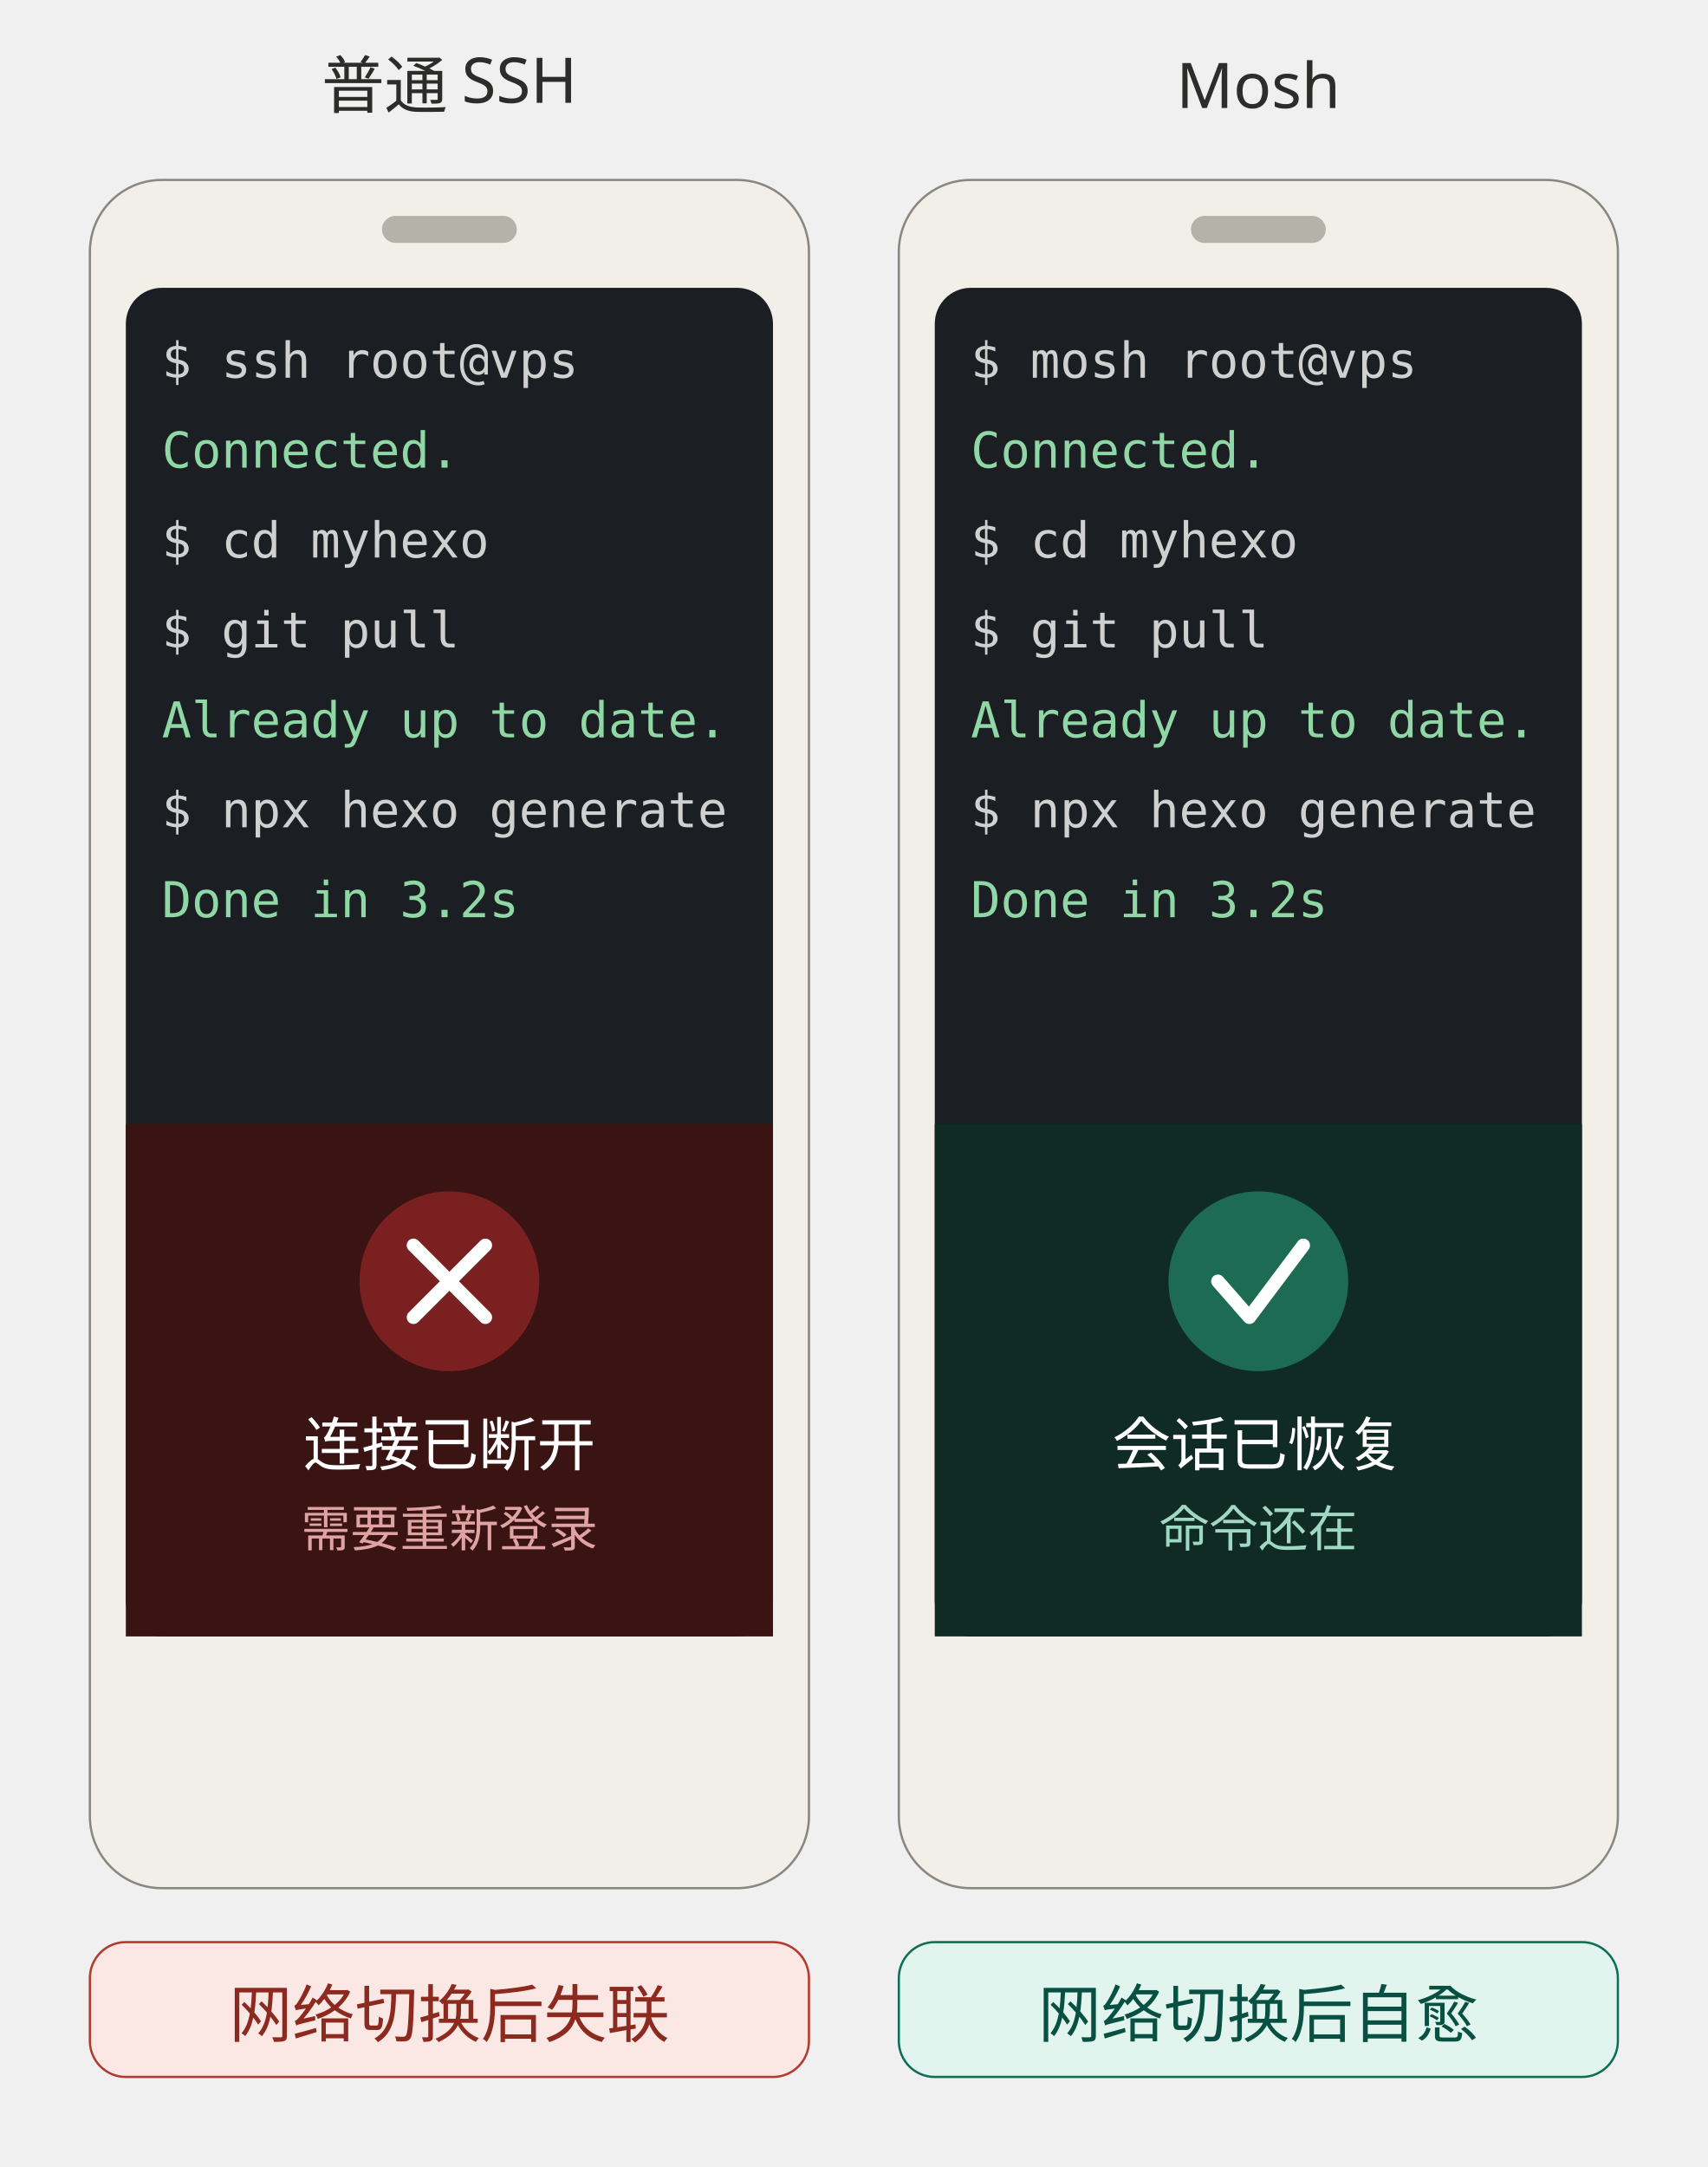
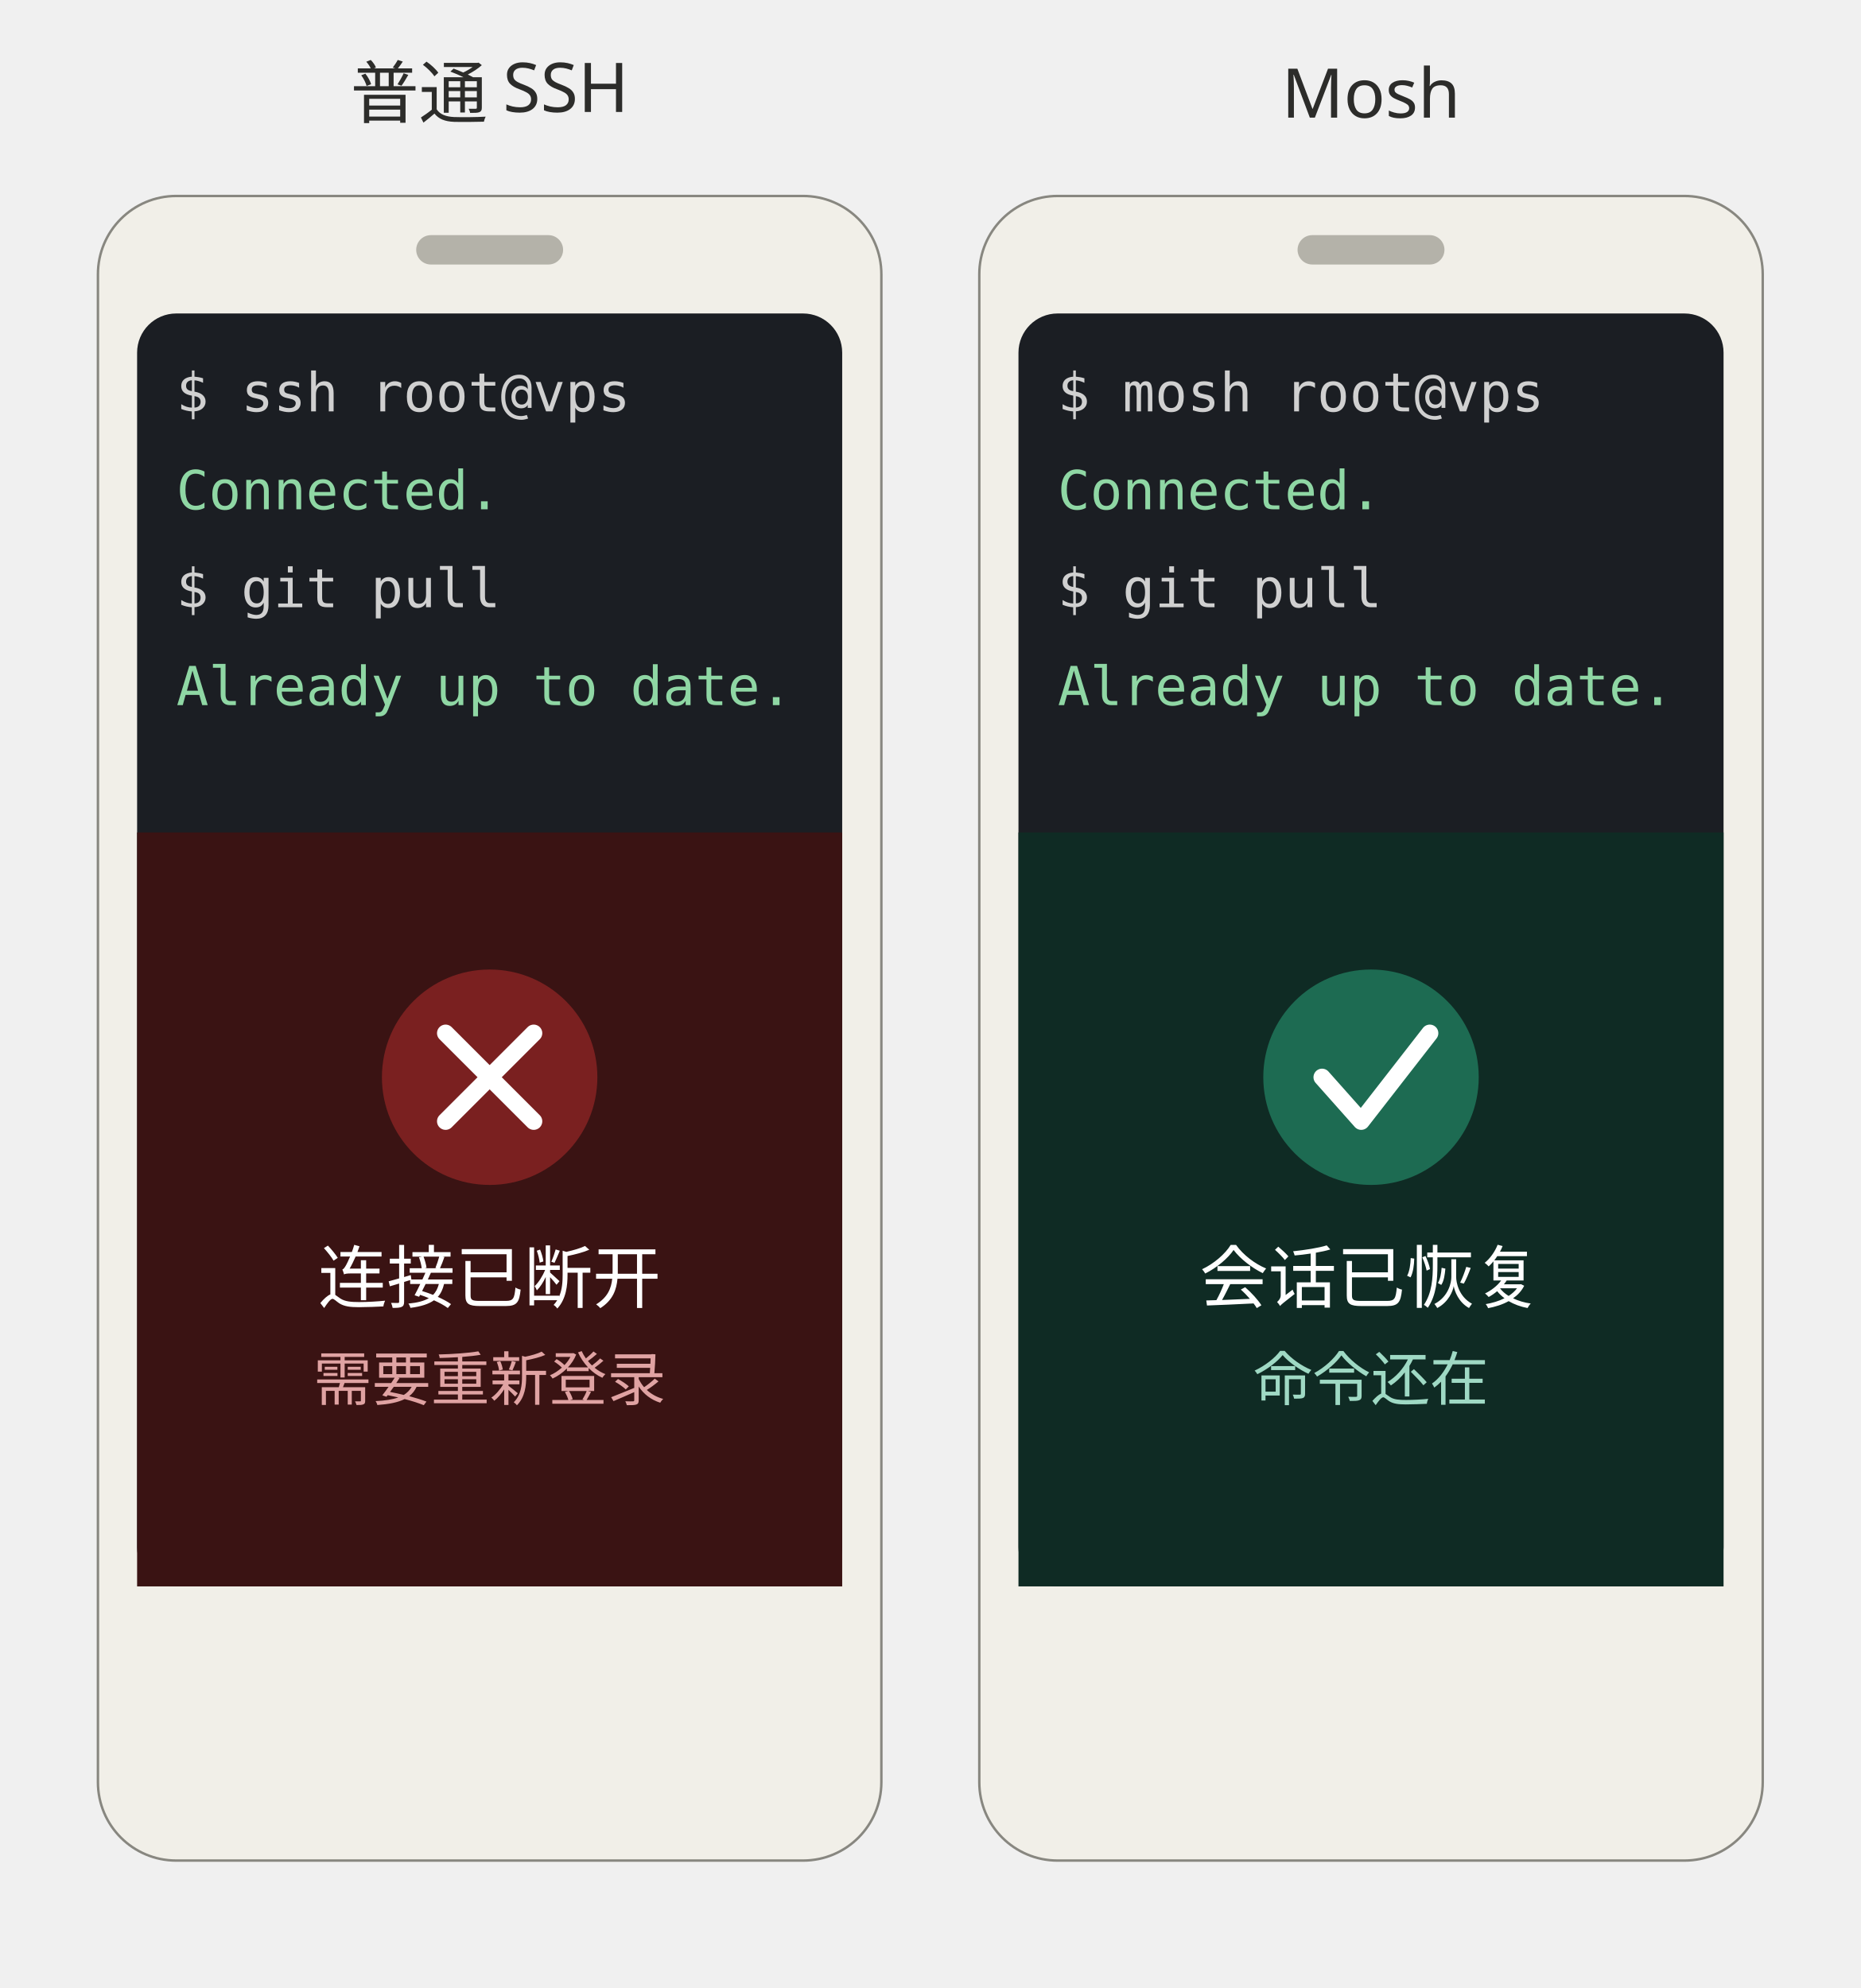
- <svg xmlns="http://www.w3.org/2000/svg" width="700" height="888" viewBox="0 0 380 482" role="img">
-   <defs>
-     <marker id="arrow" viewBox="0 0 10 10" refX="8" refY="5" markerWidth="6" markerHeight="6" orient="auto-start-reverse">
-       <path d="M2 1L8 5L2 9" fill="none" stroke="#5F5E5A" stroke-width="1.5" stroke-linecap="round" stroke-linejoin="round" />
-     </marker>
-   </defs>
+ <svg xmlns="http://www.w3.org/2000/svg" width="700" height="748" viewBox="0 0 380 406" role="img">
  <text x="100" y="24" text-anchor="middle" font-family="sans-serif" font-size="14" font-weight="500" fill="#2C2C2A">普通 SSH</text>
  <text x="280" y="24" text-anchor="middle" font-family="sans-serif" font-size="14" font-weight="500" fill="#2C2C2A">Mosh</text>
-   <rect x="20" y="40" width="160" height="380" rx="16" fill="#F1EFE8" stroke="#888780" stroke-width="0.5" />
-   <rect x="200" y="40" width="160" height="380" rx="16" fill="#F1EFE8" stroke="#888780" stroke-width="0.5" />
+   <rect x="20" y="40" width="160" height="340" rx="16" fill="#F1EFE8" stroke="#888780" stroke-width="0.5" />
+   <rect x="200" y="40" width="160" height="340" rx="16" fill="#F1EFE8" stroke="#888780" stroke-width="0.5" />
  <rect x="85" y="48" width="30" height="6" rx="3" fill="#B4B2A9" />
  <rect x="265" y="48" width="30" height="6" rx="3" fill="#B4B2A9" />
-   <rect x="28" y="64" width="144" height="300" rx="8" fill="#1b1e23" />
-   <rect x="208" y="64" width="144" height="300" rx="8" fill="#1b1e23" />
+   <rect x="28" y="64" width="144" height="260" rx="8" fill="#1b1e23" />
+   <rect x="208" y="64" width="144" height="260" rx="8" fill="#1b1e23" />
  <text x="36" y="84" font-family="monospace" font-size="11" fill="#d0d0d0">$ ssh root@vps</text>
  <text x="36" y="104" font-family="monospace" font-size="11" fill="#8fd7a4">Connected.</text>
-   <text x="36" y="124" font-family="monospace" font-size="11" fill="#d0d0d0">$ cd myhexo</text>
-   <text x="36" y="144" font-family="monospace" font-size="11" fill="#d0d0d0">$ git pull</text>
-   <text x="36" y="164" font-family="monospace" font-size="11" fill="#8fd7a4">Already up to date.</text>
-   <text x="36" y="184" font-family="monospace" font-size="11" fill="#d0d0d0">$ npx hexo generate</text>
-   <text x="36" y="204" font-family="monospace" font-size="11" fill="#8fd7a4">Done in 3.2s</text>
+   <text x="36" y="124" font-family="monospace" font-size="11" fill="#d0d0d0">$ git pull</text>
+   <text x="36" y="144" font-family="monospace" font-size="11" fill="#8fd7a4">Already up to date.</text>
  <text x="216" y="84" font-family="monospace" font-size="11" fill="#d0d0d0">$ mosh root@vps</text>
  <text x="216" y="104" font-family="monospace" font-size="11" fill="#8fd7a4">Connected.</text>
-   <text x="216" y="124" font-family="monospace" font-size="11" fill="#d0d0d0">$ cd myhexo</text>
-   <text x="216" y="144" font-family="monospace" font-size="11" fill="#d0d0d0">$ git pull</text>
-   <text x="216" y="164" font-family="monospace" font-size="11" fill="#8fd7a4">Already up to date.</text>
-   <text x="216" y="184" font-family="monospace" font-size="11" fill="#d0d0d0">$ npx hexo generate</text>
-   <text x="216" y="204" font-family="monospace" font-size="11" fill="#8fd7a4">Done in 3.2s</text>
-   <rect x="28" y="250" width="144" height="114" fill="#3a1313" />
-   <circle cx="100" cy="285" r="20" fill="#7a2020" />
-   <line x1="92" y1="277" x2="108" y2="293" stroke="#ffffff" stroke-width="3" stroke-linecap="round" />
-   <line x1="92" y1="293" x2="108" y2="277" stroke="#ffffff" stroke-width="3" stroke-linecap="round" />
-   <text x="100" y="326" text-anchor="middle" font-family="sans-serif" font-size="13" font-weight="500" fill="#ffffff">连接已断开</text>
-   <text x="100" y="344" text-anchor="middle" font-family="sans-serif" font-size="11" fill="#e0a3a3">需要重新登录</text>
-   <rect x="208" y="250" width="144" height="114" fill="#0f2b24" />
-   <circle cx="280" cy="285" r="20" fill="#1d6b52" />
-   <path d="M271 285L278 293L290 277" fill="none" stroke="#ffffff" stroke-width="3" stroke-linecap="round" stroke-linejoin="round" />
-   <text x="280" y="326" text-anchor="middle" font-family="sans-serif" font-size="13" font-weight="500" fill="#ffffff">会话已恢复</text>
-   <text x="280" y="344" text-anchor="middle" font-family="sans-serif" font-size="11" fill="#9fd9c4">命令还在</text>
-   <rect x="20" y="432" width="160" height="30" rx="8" fill="#FBE7E4" stroke="#B23A2E" stroke-width="0.5" />
-   <text x="100" y="447" text-anchor="middle" dominant-baseline="central" font-family="sans-serif" font-size="14" font-weight="500" fill="#8C2A20">网络切换后失联</text>
-   <rect x="200" y="432" width="160" height="30" rx="8" fill="#E1F5EE" stroke="#0F6E56" stroke-width="0.5" />
-   <text x="280" y="447" text-anchor="middle" dominant-baseline="central" font-family="sans-serif" font-size="14" font-weight="500" fill="#085041">网络切换后自愈</text>
+   <text x="216" y="124" font-family="monospace" font-size="11" fill="#d0d0d0">$ git pull</text>
+   <text x="216" y="144" font-family="monospace" font-size="11" fill="#8fd7a4">Already up to date.</text>
+   <rect x="28" y="170" width="144" height="154" fill="#3a1313" />
+   <circle cx="100" cy="220" r="22" fill="#7a2020" />
+   <line x1="91" y1="211" x2="109" y2="229" stroke="#ffffff" stroke-width="3.5" stroke-linecap="round" />
+   <line x1="91" y1="229" x2="109" y2="211" stroke="#ffffff" stroke-width="3.5" stroke-linecap="round" />
+   <text x="100" y="266" text-anchor="middle" font-family="sans-serif" font-size="14" font-weight="500" fill="#ffffff">连接已断开</text>
+   <text x="100" y="286" text-anchor="middle" font-family="sans-serif" font-size="12" fill="#e0a3a3">需要重新登录</text>
+   <rect x="208" y="170" width="144" height="154" fill="#0f2b24" />
+   <circle cx="280" cy="220" r="22" fill="#1d6b52" />
+   <path d="M270 220L278 229L292 211" fill="none" stroke="#ffffff" stroke-width="3.5" stroke-linecap="round" stroke-linejoin="round" />
+   <text x="280" y="266" text-anchor="middle" font-family="sans-serif" font-size="14" font-weight="500" fill="#ffffff">会话已恢复</text>
+   <text x="280" y="286" text-anchor="middle" font-family="sans-serif" font-size="12" fill="#9fd9c4">命令还在</text>
</svg>
